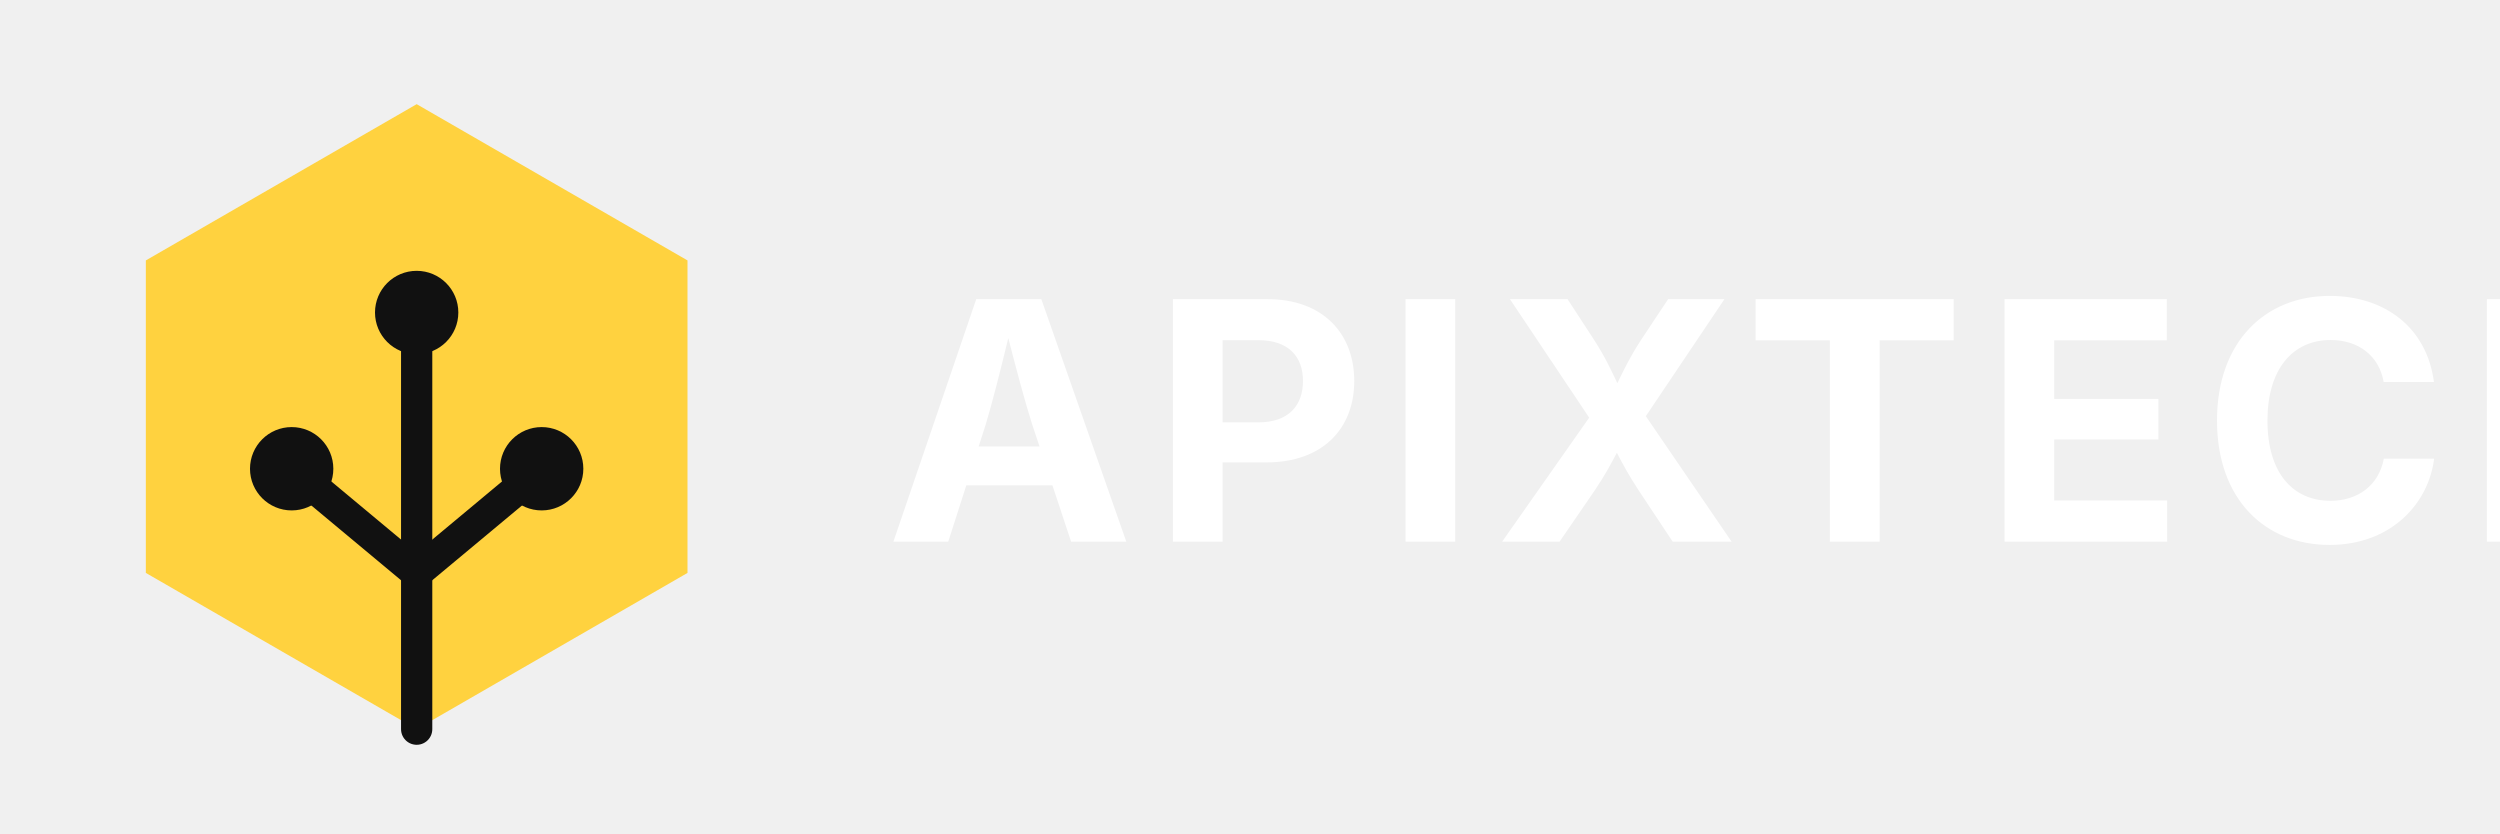
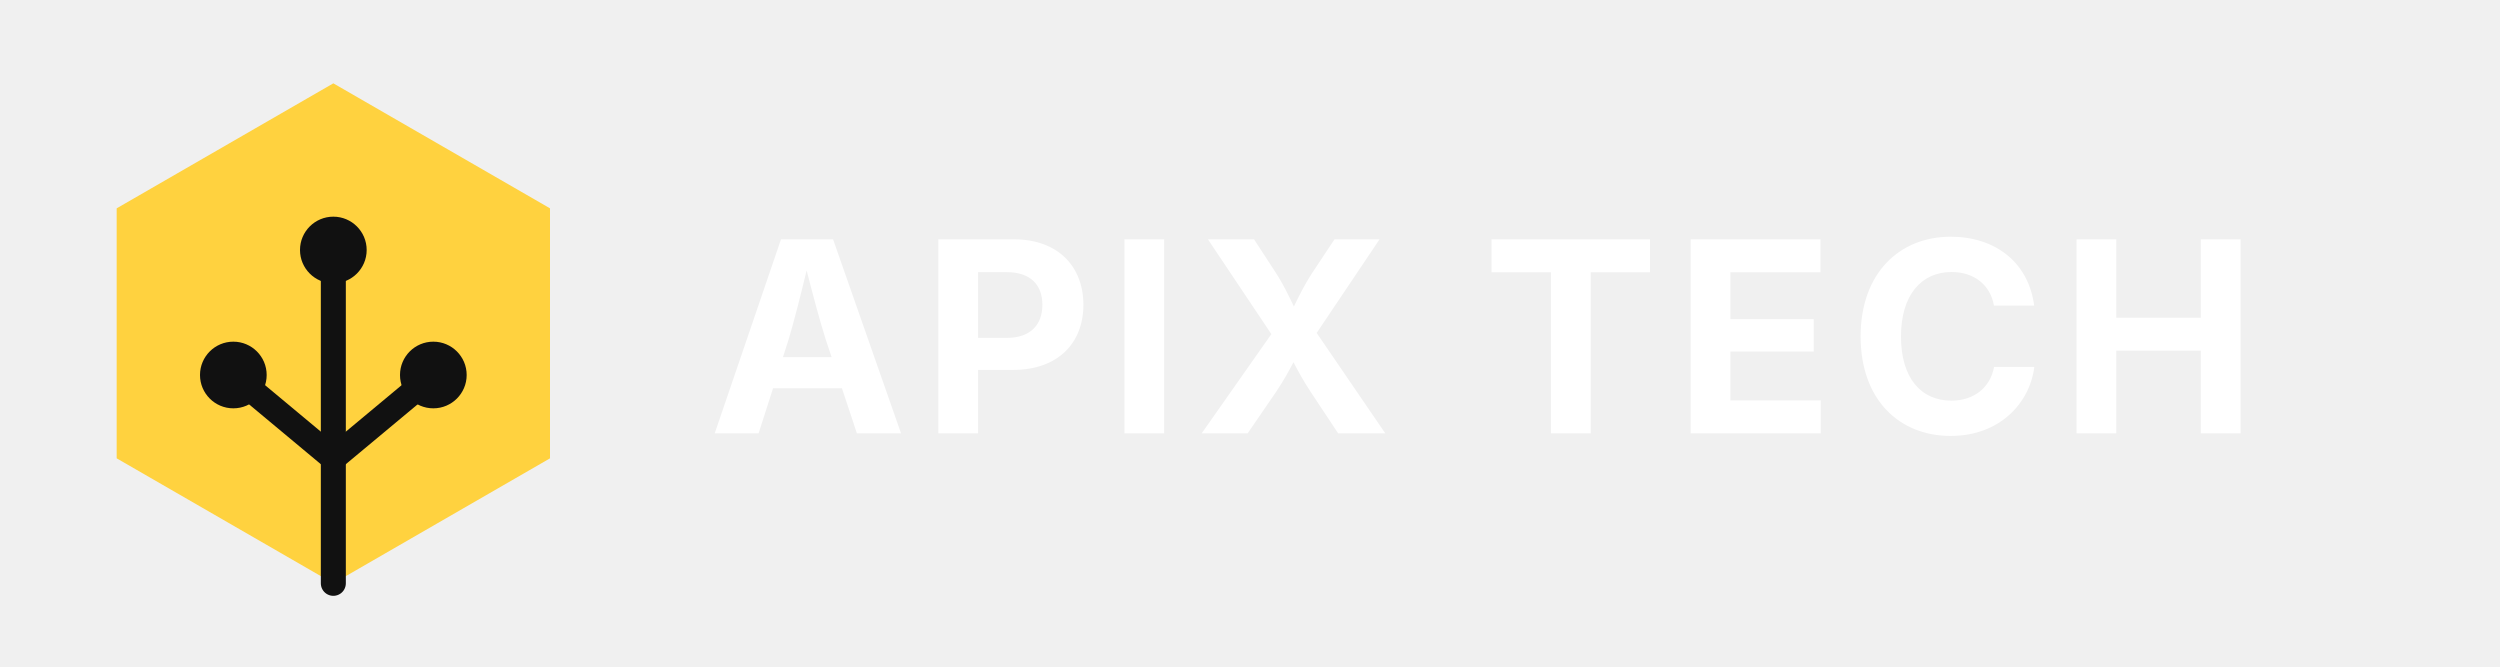
- <svg xmlns="http://www.w3.org/2000/svg" width="240" height="80" viewBox="0 0 240 80" fill="none">
+ <svg xmlns="http://www.w3.org/2000/svg" width="300" height="80" viewBox="0 0 300 80" fill="none">
  <path d="M40 10L66 25V55L40 70L14 55V25L40 10Z" fill="#FFD23F" />
  <circle cx="40" cy="30" r="4" fill="#111111" />
  <circle cx="28" cy="45" r="4" fill="#111111" />
  <circle cx="52" cy="45" r="4" fill="#111111" />
  <path d="M40 70V55" stroke="#111111" stroke-width="3" stroke-linecap="round" />
  <path d="M40 55L28 45" stroke="#111111" stroke-width="3" stroke-linecap="round" />
  <path d="M40 55L52 45" stroke="#111111" stroke-width="3" stroke-linecap="round" />
  <path d="M40 55V30" stroke="#111111" stroke-width="3" stroke-linecap="round" />
-   <text x="85" y="52" font-family="Outfit, Inter, sans-serif" font-weight="700" font-size="32" fill="white" letter-spacing="0.05em">APIXTECH</text>
+   <text x="85" y="52" font-family="Outfit, Inter, sans-serif" font-weight="700" font-size="32" fill="white" letter-spacing="0.05em">APIX TECH</text>
</svg>
